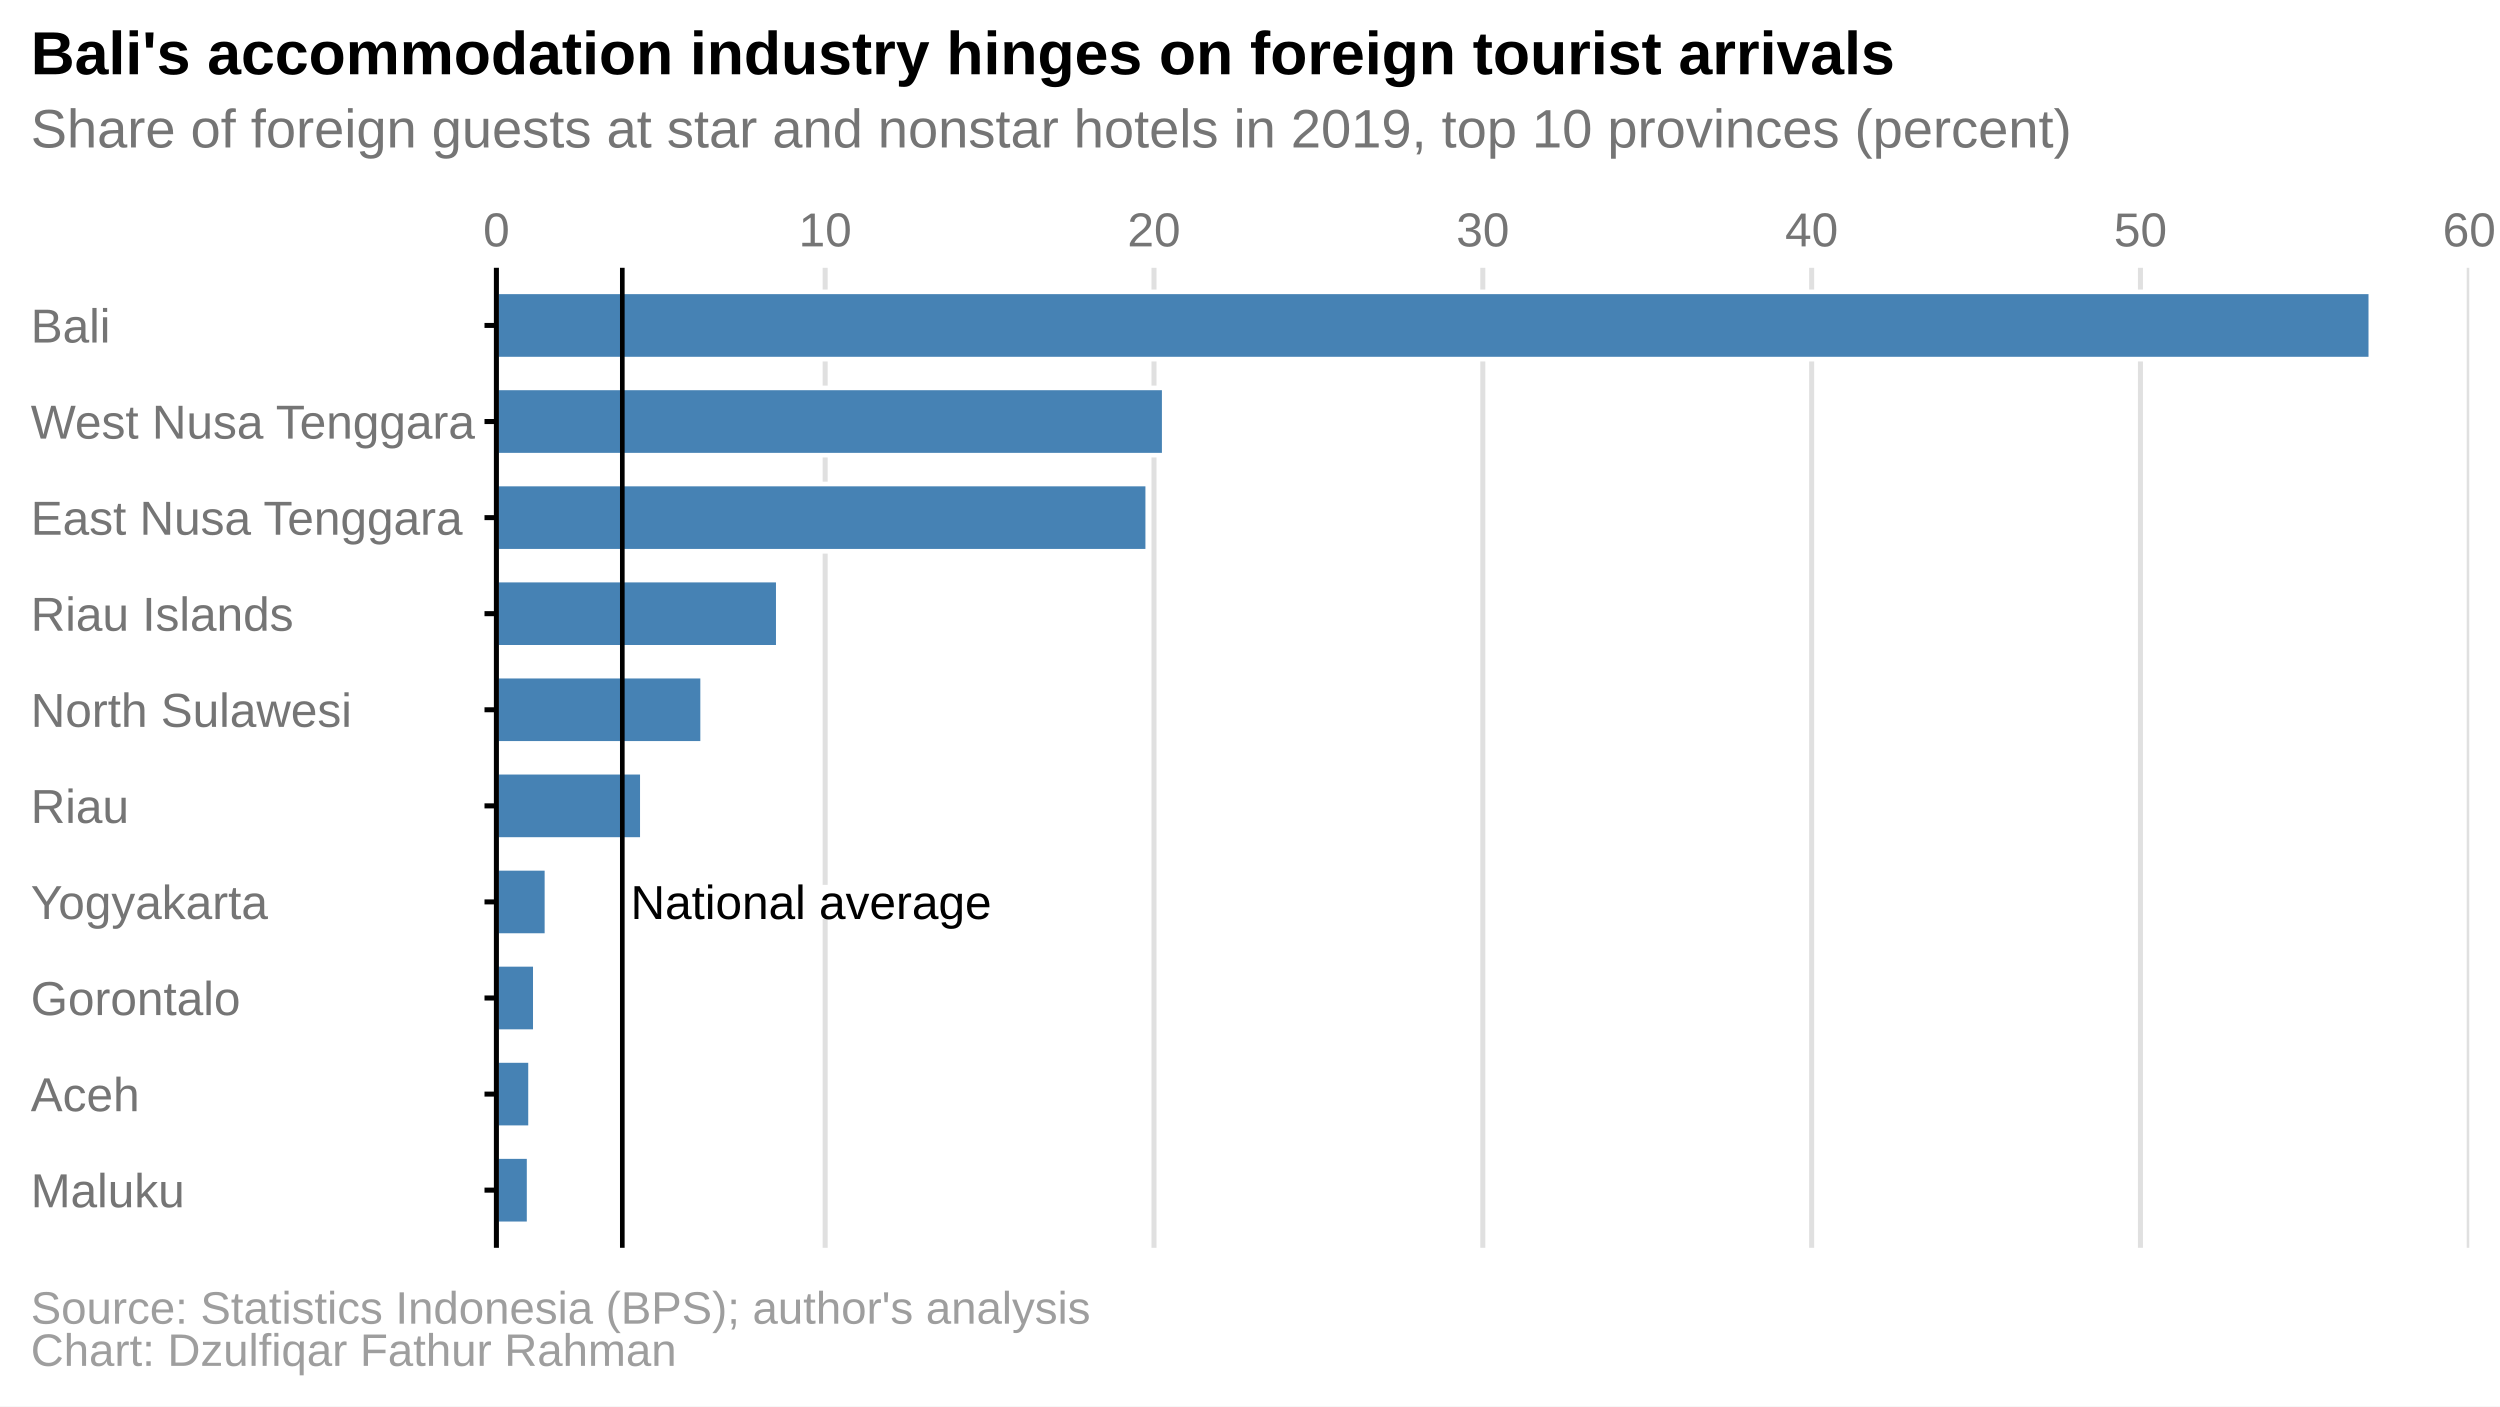
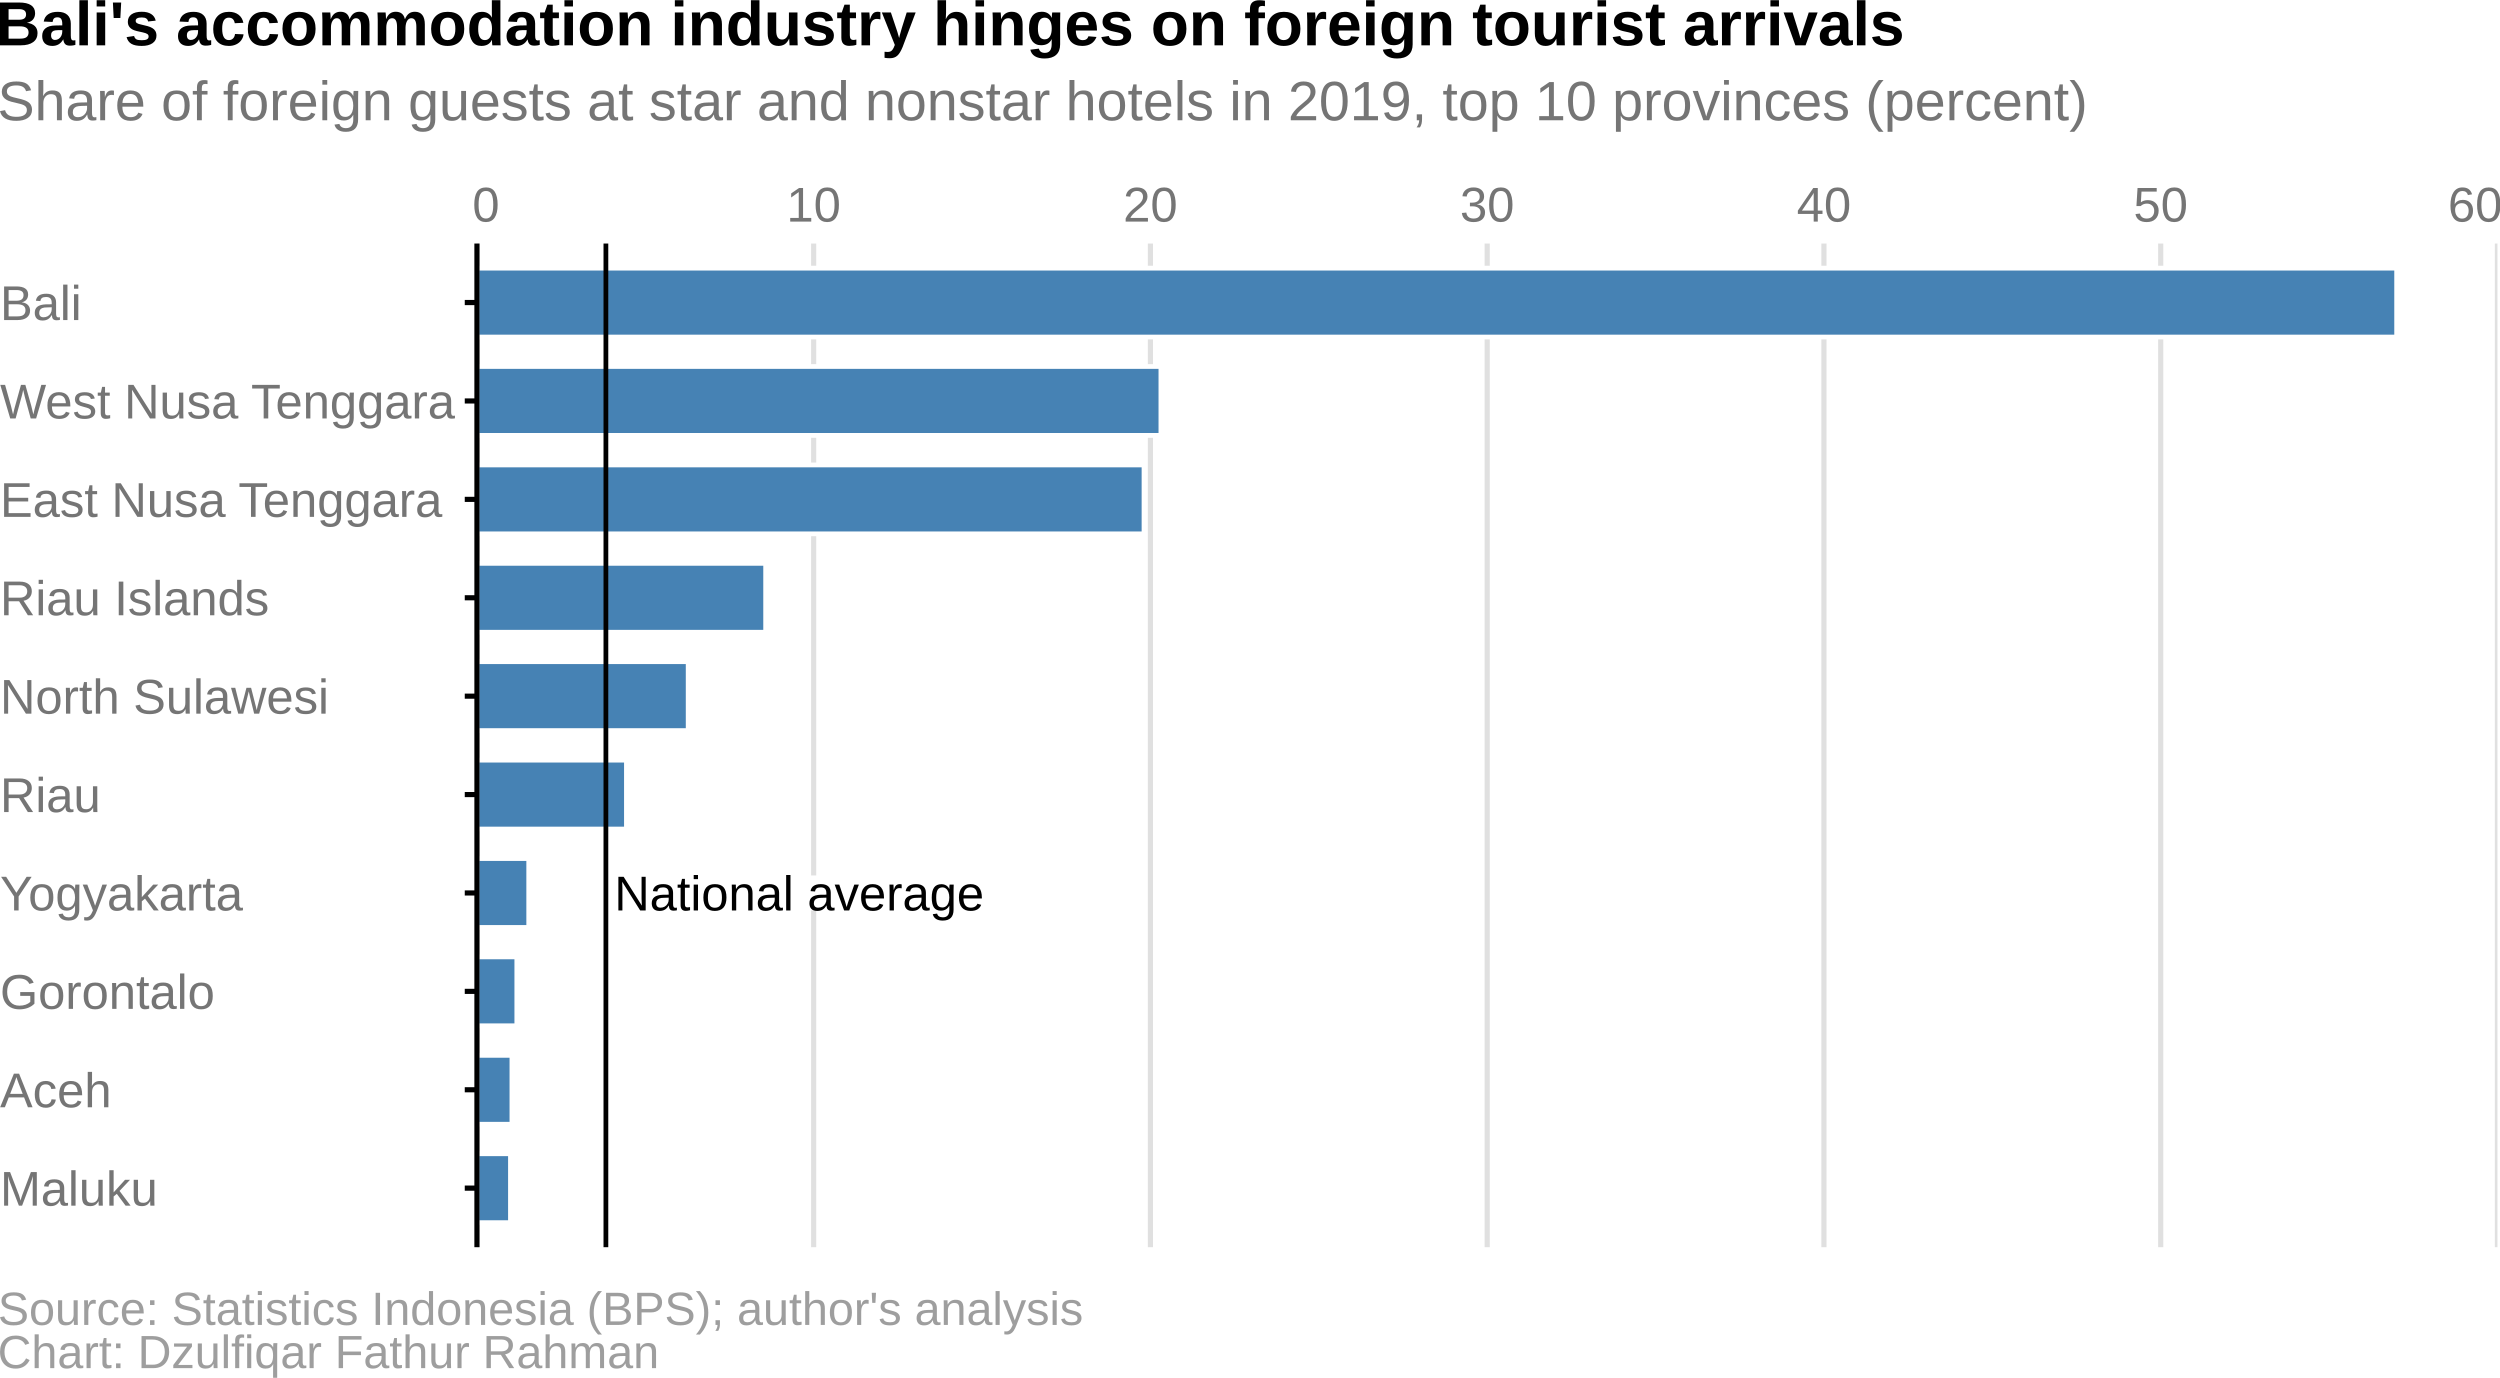
- <svg xmlns="http://www.w3.org/2000/svg" class="svglite" width="576.00pt" height="324.00pt" viewBox="0 0 576.00 324.00">
-   <defs>
-     <style type="text/css">
+ <svg xmlns="http://www.w3.org/2000/svg" class="svglite" width="562.416pt" height="309.869pt" viewBox="0 0 562.416 309.869" version="1.1" id="svg69715">
+   <defs id="defs69529">
+     <style type="text/css" id="style69527">
    .svglite line, .svglite polyline, .svglite polygon, .svglite path, .svglite rect, .svglite circle {
      fill: none;
      stroke: #000000;
      stroke-linecap: round;
      stroke-linejoin: round;
      stroke-miterlimit: 10.00;
    }
  </style>
  </defs>
-   <rect width="100%" height="100%" style="stroke: none; fill: #FFFFFF;" />
-   <defs>
+   <rect width="100%" height="100%" style="fill:#ffffff;stroke:none" id="rect69531" x="-7.074" y="-6.918" />
+   <defs id="defs69536">
    <clipPath id="cpMC4wMHw1NzYuMDB8MC4wMHwzMjQuMDA=">
-       <rect x="0.00" y="0.00" width="576.00" height="324.00" />
+       <rect x="0" y="0" width="576" height="324" id="rect69533" />
    </clipPath>
  </defs>
-   <g clip-path="url(#cpMC4wMHw1NzYuMDB8MC4wMHwzMjQuMDA=)">
-     <rect x="0.00" y="0.00" width="576.00" height="324.00" style="stroke-width: 1.07; stroke: none; fill: #FFFFFF;" />
+   <g clip-path="url(#cpMC4wMHw1NzYuMDB8MC4wMHwzMjQuMDA=)" id="g69540" transform="translate(-7.073882,-6.917618)">
+     <rect x="0" y="0" width="576" height="324" style="fill:#ffffff;stroke:none;stroke-width:1.07" id="rect69538" />
  </g>
-   <defs>
+   <defs id="defs69545">
    <clipPath id="cpMTE0LjM3fDU2OC45MXw2MS43MHwyODcuNTA=">
-       <rect x="114.37" y="61.70" width="454.55" height="225.79" />
+       <rect x="114.37" y="61.7" width="454.55" height="225.79" id="rect69542" />
    </clipPath>
  </defs>
-   <g clip-path="url(#cpMTE0LjM3fDU2OC45MXw2MS43MHwyODcuNTA=)">
-     <rect x="114.37" y="61.70" width="454.55" height="225.79" style="stroke-width: 1.07; stroke: none; fill: #FFFFFF;" />
-     <polyline points="114.37,287.50 114.37,61.70 " style="stroke-width: 1.16; stroke: #E0E0E0; stroke-linecap: butt;" />
-     <polyline points="190.12,287.50 190.12,61.70 " style="stroke-width: 1.16; stroke: #E0E0E0; stroke-linecap: butt;" />
-     <polyline points="265.88,287.50 265.88,61.70 " style="stroke-width: 1.16; stroke: #E0E0E0; stroke-linecap: butt;" />
-     <polyline points="341.64,287.50 341.64,61.70 " style="stroke-width: 1.16; stroke: #E0E0E0; stroke-linecap: butt;" />
-     <polyline points="417.40,287.50 417.40,61.70 " style="stroke-width: 1.16; stroke: #E0E0E0; stroke-linecap: butt;" />
-     <polyline points="493.16,287.50 493.16,61.70 " style="stroke-width: 1.16; stroke: #E0E0E0; stroke-linecap: butt;" />
-     <polyline points="568.91,287.50 568.91,61.70 " style="stroke-width: 1.16; stroke: #E0E0E0; stroke-linecap: butt;" />
-     <rect x="114.37" y="67.24" width="431.87" height="15.50" style="stroke-width: 1.07; stroke: #FFFFFF; stroke-linecap: square; stroke-linejoin: miter; fill: #4682B4;" />
-     <rect x="114.37" y="89.37" width="153.87" height="15.50" style="stroke-width: 1.07; stroke: #FFFFFF; stroke-linecap: square; stroke-linejoin: miter; fill: #4682B4;" />
-     <rect x="114.37" y="111.51" width="150.07" height="15.50" style="stroke-width: 1.07; stroke: #FFFFFF; stroke-linecap: square; stroke-linejoin: miter; fill: #4682B4;" />
-     <rect x="114.37" y="133.65" width="64.95" height="15.50" style="stroke-width: 1.07; stroke: #FFFFFF; stroke-linecap: square; stroke-linejoin: miter; fill: #4682B4;" />
-     <rect x="114.37" y="155.78" width="47.52" height="15.50" style="stroke-width: 1.07; stroke: #FFFFFF; stroke-linecap: square; stroke-linejoin: miter; fill: #4682B4;" />
-     <rect x="114.37" y="177.92" width="33.63" height="15.50" style="stroke-width: 1.07; stroke: #FFFFFF; stroke-linecap: square; stroke-linejoin: miter; fill: #4682B4;" />
-     <rect x="114.37" y="200.06" width="11.65" height="15.50" style="stroke-width: 1.07; stroke: #FFFFFF; stroke-linecap: square; stroke-linejoin: miter; fill: #4682B4;" />
-     <rect x="114.37" y="222.19" width="8.97" height="15.50" style="stroke-width: 1.07; stroke: #FFFFFF; stroke-linecap: square; stroke-linejoin: miter; fill: #4682B4;" />
-     <rect x="114.37" y="244.33" width="7.87" height="15.50" style="stroke-width: 1.07; stroke: #FFFFFF; stroke-linecap: square; stroke-linejoin: miter; fill: #4682B4;" />
-     <rect x="114.37" y="266.47" width="7.54" height="15.50" style="stroke-width: 1.07; stroke: #FFFFFF; stroke-linecap: square; stroke-linejoin: miter; fill: #4682B4;" />
-     <line x1="143.38" y1="287.50" x2="143.38" y2="61.70" style="stroke-width: 1.07; stroke-linecap: butt;" />
-     <polygon points="147.44,211.74 226.30,211.74 226.22,211.74 226.56,211.73 226.91,211.66 227.23,211.53 227.53,211.36 227.80,211.14 228.03,210.88 228.22,210.59 228.35,210.27 228.44,209.93 228.46,209.58 228.46,209.58 228.46,206.03 228.46,206.03 228.44,205.68 228.35,205.34 228.22,205.02 228.03,204.73 227.80,204.47 227.53,204.25 227.23,204.07 226.91,203.95 226.56,203.88 226.30,203.87 147.44,203.87 147.70,203.88 147.35,203.87 147.00,203.91 146.67,204.01 146.36,204.16 146.07,204.35 145.82,204.59 145.61,204.87 145.45,205.18 145.34,205.51 145.28,205.85 145.28,206.03 145.28,209.58 145.28,209.41 145.28,209.76 145.34,210.10 145.45,210.43 145.61,210.74 145.82,211.01 146.07,211.26 146.36,211.45 146.67,211.60 147.00,211.70 147.35,211.74 " style="stroke-width: 0.00; stroke: none; fill: #FFFFFF;" />
-     <text x="145.28" y="211.74" style="font-size: 11.00px; font-family: Arial;" textLength="83.19px" lengthAdjust="spacingAndGlyphs">National average</text>
+   <g clip-path="url(#cpMTE0LjM3fDU2OC45MXw2MS43MHwyODcuNTA=)" id="g69589" transform="translate(-7.073882,-6.917618)">
+     <rect x="114.37" y="61.7" width="454.55" height="225.79" style="fill:#ffffff;stroke:none;stroke-width:1.07" id="rect69547" />
+     <polyline points="114.37,287.50 114.37,61.70 " style="stroke:#e0e0e0;stroke-width:1.16;stroke-linecap:butt" id="polyline69549" />
+     <polyline points="190.12,287.50 190.12,61.70 " style="stroke:#e0e0e0;stroke-width:1.16;stroke-linecap:butt" id="polyline69551" />
+     <polyline points="265.88,287.50 265.88,61.70 " style="stroke:#e0e0e0;stroke-width:1.16;stroke-linecap:butt" id="polyline69553" />
+     <polyline points="341.64,287.50 341.64,61.70 " style="stroke:#e0e0e0;stroke-width:1.16;stroke-linecap:butt" id="polyline69555" />
+     <polyline points="417.40,287.50 417.40,61.70 " style="stroke:#e0e0e0;stroke-width:1.16;stroke-linecap:butt" id="polyline69557" />
+     <polyline points="493.16,287.50 493.16,61.70 " style="stroke:#e0e0e0;stroke-width:1.16;stroke-linecap:butt" id="polyline69559" />
+     <polyline points="568.91,287.50 568.91,61.70 " style="stroke:#e0e0e0;stroke-width:1.16;stroke-linecap:butt" id="polyline69561" />
+     <rect x="114.37" y="67.24" width="431.87" height="15.5" style="fill:#4682b4;stroke:#ffffff;stroke-width:1.07;stroke-linecap:square;stroke-linejoin:miter" id="rect69563" />
+     <rect x="114.37" y="89.37" width="153.87" height="15.5" style="fill:#4682b4;stroke:#ffffff;stroke-width:1.07;stroke-linecap:square;stroke-linejoin:miter" id="rect69565" />
+     <rect x="114.37" y="111.51" width="150.07" height="15.5" style="fill:#4682b4;stroke:#ffffff;stroke-width:1.07;stroke-linecap:square;stroke-linejoin:miter" id="rect69567" />
+     <rect x="114.37" y="133.65" width="64.95" height="15.5" style="fill:#4682b4;stroke:#ffffff;stroke-width:1.07;stroke-linecap:square;stroke-linejoin:miter" id="rect69569" />
+     <rect x="114.37" y="155.78" width="47.52" height="15.5" style="fill:#4682b4;stroke:#ffffff;stroke-width:1.07;stroke-linecap:square;stroke-linejoin:miter" id="rect69571" />
+     <rect x="114.37" y="177.92" width="33.63" height="15.5" style="fill:#4682b4;stroke:#ffffff;stroke-width:1.07;stroke-linecap:square;stroke-linejoin:miter" id="rect69573" />
+     <rect x="114.37" y="200.06" width="11.65" height="15.5" style="fill:#4682b4;stroke:#ffffff;stroke-width:1.07;stroke-linecap:square;stroke-linejoin:miter" id="rect69575" />
+     <rect x="114.37" y="222.19" width="8.97" height="15.5" style="fill:#4682b4;stroke:#ffffff;stroke-width:1.07;stroke-linecap:square;stroke-linejoin:miter" id="rect69577" />
+     <rect x="114.37" y="244.33" width="7.87" height="15.5" style="fill:#4682b4;stroke:#ffffff;stroke-width:1.07;stroke-linecap:square;stroke-linejoin:miter" id="rect69579" />
+     <rect x="114.37" y="266.47" width="7.54" height="15.5" style="fill:#4682b4;stroke:#ffffff;stroke-width:1.07;stroke-linecap:square;stroke-linejoin:miter" id="rect69581" />
+     <line x1="143.38" y1="287.5" x2="143.38" y2="61.7" style="stroke-width:1.07;stroke-linecap:butt" id="line69583" />
+     <polygon points="226.91,211.66 227.23,211.53 227.53,211.36 227.8,211.14 228.03,210.88 228.22,210.59 228.35,210.27 228.44,209.93 228.46,209.58 228.46,209.58 228.46,206.03 228.46,206.03 228.44,205.68 228.35,205.34 228.22,205.02 228.03,204.73 227.8,204.47 227.53,204.25 227.23,204.07 226.91,203.95 226.56,203.88 226.3,203.87 147.44,203.87 147.7,203.88 147.35,203.87 147,203.91 146.67,204.01 146.36,204.16 146.07,204.35 145.82,204.59 145.61,204.87 145.45,205.18 145.34,205.51 145.28,205.85 145.28,206.03 145.28,209.58 145.28,209.41 145.28,209.76 145.34,210.1 145.45,210.43 145.61,210.74 145.82,211.01 146.07,211.26 146.36,211.45 146.67,211.6 147,211.7 147.35,211.74 147.44,211.74 226.3,211.74 226.22,211.74 226.56,211.73 " style="fill:#ffffff;stroke:none;stroke-width:0" id="polygon69585" />
+     <text x="145.28" y="211.74" style="font-size:11px;font-family:Arial" textLength="83.19" lengthAdjust="spacingAndGlyphs" id="text69587">National average</text>
  </g>
-   <g clip-path="url(#cpMC4wMHw1NzYuMDB8MC4wMHwzMjQuMDA=)">
-     <text x="114.37" y="56.77" text-anchor="middle" style="font-size: 11.00px; fill: #757575; font-family: Arial;" textLength="6.12px" lengthAdjust="spacingAndGlyphs">0</text>
-     <text x="190.12" y="56.77" text-anchor="middle" style="font-size: 11.00px; fill: #757575; font-family: Arial;" textLength="12.24px" lengthAdjust="spacingAndGlyphs">10</text>
-     <text x="265.88" y="56.77" text-anchor="middle" style="font-size: 11.00px; fill: #757575; font-family: Arial;" textLength="12.24px" lengthAdjust="spacingAndGlyphs">20</text>
-     <text x="341.64" y="56.77" text-anchor="middle" style="font-size: 11.00px; fill: #757575; font-family: Arial;" textLength="12.24px" lengthAdjust="spacingAndGlyphs">30</text>
-     <text x="417.40" y="56.77" text-anchor="middle" style="font-size: 11.00px; fill: #757575; font-family: Arial;" textLength="12.24px" lengthAdjust="spacingAndGlyphs">40</text>
-     <text x="493.16" y="56.77" text-anchor="middle" style="font-size: 11.00px; fill: #757575; font-family: Arial;" textLength="12.24px" lengthAdjust="spacingAndGlyphs">50</text>
-     <text x="568.91" y="56.77" text-anchor="middle" style="font-size: 11.00px; fill: #757575; font-family: Arial;" textLength="12.24px" lengthAdjust="spacingAndGlyphs">60</text>
-     <polyline points="114.37,287.50 114.37,61.70 " style="stroke-width: 1.16; stroke-linecap: butt;" />
-     <text x="7.09" y="278.15" style="font-size: 11.00px; fill: #757575; font-family: Arial;" textLength="35.47px" lengthAdjust="spacingAndGlyphs">Maluku</text>
-     <text x="7.09" y="256.02" style="font-size: 11.00px; fill: #757575; font-family: Arial;" textLength="25.08px" lengthAdjust="spacingAndGlyphs">Aceh</text>
-     <text x="7.09" y="233.88" style="font-size: 11.00px; fill: #757575; font-family: Arial;" textLength="48.33px" lengthAdjust="spacingAndGlyphs">Gorontalo</text>
-     <text x="7.09" y="211.74" style="font-size: 11.00px; fill: #757575; font-family: Arial;" textLength="54.66px" lengthAdjust="spacingAndGlyphs">Yogyakarta</text>
-     <text x="7.09" y="189.61" style="font-size: 11.00px; fill: #757575; font-family: Arial;" textLength="22.62px" lengthAdjust="spacingAndGlyphs">Riau</text>
-     <text x="7.09" y="167.47" style="font-size: 11.00px; fill: #757575; font-family: Arial;" textLength="73.99px" lengthAdjust="spacingAndGlyphs">North Sulawesi</text>
-     <text x="7.09" y="145.33" style="font-size: 11.00px; fill: #757575; font-family: Arial;" textLength="60.54px" lengthAdjust="spacingAndGlyphs">Riau Islands</text>
-     <text x="7.09" y="123.20" style="font-size: 11.00px; fill: #757575; font-family: Arial;" textLength="99.50px" lengthAdjust="spacingAndGlyphs">East Nusa Tenggara</text>
-     <text x="7.09" y="101.06" style="font-size: 11.00px; fill: #757575; font-family: Arial;" textLength="102.35px" lengthAdjust="spacingAndGlyphs">West Nusa Tenggara</text>
-     <text x="7.09" y="78.92" style="font-size: 11.00px; fill: #757575; font-family: Arial;" textLength="18.34px" lengthAdjust="spacingAndGlyphs">Bali</text>
-     <polyline points="111.63,274.21 114.37,274.21 " style="stroke-width: 1.16; stroke-linecap: butt;" />
-     <polyline points="111.63,252.08 114.37,252.08 " style="stroke-width: 1.16; stroke-linecap: butt;" />
-     <polyline points="111.63,229.94 114.37,229.94 " style="stroke-width: 1.16; stroke-linecap: butt;" />
-     <polyline points="111.63,207.80 114.37,207.80 " style="stroke-width: 1.16; stroke-linecap: butt;" />
-     <polyline points="111.63,185.67 114.37,185.67 " style="stroke-width: 1.16; stroke-linecap: butt;" />
-     <polyline points="111.63,163.53 114.37,163.53 " style="stroke-width: 1.16; stroke-linecap: butt;" />
-     <polyline points="111.63,141.39 114.37,141.39 " style="stroke-width: 1.16; stroke-linecap: butt;" />
-     <polyline points="111.63,119.26 114.37,119.26 " style="stroke-width: 1.16; stroke-linecap: butt;" />
-     <polyline points="111.63,97.12 114.37,97.12 " style="stroke-width: 1.16; stroke-linecap: butt;" />
-     <polyline points="111.63,74.98 114.37,74.98 " style="stroke-width: 1.16; stroke-linecap: butt;" />
-     <text x="7.09" y="33.98" style="font-size: 12.50px; fill: #757575; font-family: Arial;" textLength="33.34px" lengthAdjust="spacingAndGlyphs">Share</text>
-     <text x="43.90" y="33.98" style="font-size: 12.50px; fill: #757575; font-family: Arial;" textLength="10.42px" lengthAdjust="spacingAndGlyphs">of</text>
-     <text x="57.79" y="33.98" style="font-size: 12.50px; fill: #757575; font-family: Arial;" textLength="38.20px" lengthAdjust="spacingAndGlyphs">foreign</text>
-     <text x="99.46" y="33.98" style="font-size: 12.50px; fill: #757575; font-family: Arial;" textLength="36.81px" lengthAdjust="spacingAndGlyphs">guests</text>
-     <text x="139.75" y="33.98" style="font-size: 12.50px; fill: #757575; font-family: Arial;" textLength="10.42px" lengthAdjust="spacingAndGlyphs">at</text>
-     <text x="153.64" y="33.98" style="font-size: 12.50px; fill: #757575; font-family: Arial;" textLength="20.83px" lengthAdjust="spacingAndGlyphs">star</text>
-     <text x="177.94" y="33.98" style="font-size: 12.50px; fill: #757575; font-family: Arial;" textLength="20.84px" lengthAdjust="spacingAndGlyphs">and</text>
-     <text x="202.25" y="33.98" style="font-size: 12.50px; fill: #757575; font-family: Arial;" textLength="41.67px" lengthAdjust="spacingAndGlyphs">nonstar</text>
-     <text x="247.39" y="33.98" style="font-size: 12.50px; fill: #757575; font-family: Arial;" textLength="33.34px" lengthAdjust="spacingAndGlyphs">hotels</text>
-     <text x="284.21" y="33.98" style="font-size: 12.50px; fill: #757575; font-family: Arial;" textLength="9.73px" lengthAdjust="spacingAndGlyphs">in</text>
-     <text x="297.41" y="33.98" style="font-size: 12.50px; fill: #757575; font-family: Arial;" textLength="31.26px" lengthAdjust="spacingAndGlyphs">2019,</text>
-     <text x="332.14" y="33.98" style="font-size: 12.50px; fill: #757575; font-family: Arial;" textLength="17.37px" lengthAdjust="spacingAndGlyphs">top</text>
-     <text x="352.97" y="33.98" style="font-size: 12.50px; fill: #757575; font-family: Arial;" textLength="13.90px" lengthAdjust="spacingAndGlyphs">10</text>
-     <text x="370.34" y="33.98" style="font-size: 12.50px; fill: #757575; font-family: Arial;" textLength="53.48px" lengthAdjust="spacingAndGlyphs">provinces</text>
-     <text x="427.29" y="33.98" style="font-size: 12.50px; fill: #757575; font-family: Arial;" textLength="50.00px" lengthAdjust="spacingAndGlyphs">(percent)</text>
-     <text x="7.09" y="17.11" style="font-size: 14.00px; font-weight: bold; font-family: Arial;" textLength="36.78px" lengthAdjust="spacingAndGlyphs">Bali's</text>
-     <text x="47.75" y="17.11" style="font-size: 14.00px; font-weight: bold; font-family: Arial;" textLength="107.31px" lengthAdjust="spacingAndGlyphs">accommodation</text>
-     <text x="158.95" y="17.11" style="font-size: 14.00px; font-weight: bold; font-family: Arial;" textLength="55.20px" lengthAdjust="spacingAndGlyphs">industry</text>
-     <text x="218.04" y="17.11" style="font-size: 14.00px; font-weight: bold; font-family: Arial;" textLength="45.09px" lengthAdjust="spacingAndGlyphs">hinges</text>
-     <text x="267.02" y="17.11" style="font-size: 14.00px; font-weight: bold; font-family: Arial;" textLength="17.09px" lengthAdjust="spacingAndGlyphs">on</text>
-     <text x="288.00" y="17.11" style="font-size: 14.00px; font-weight: bold; font-family: Arial;" textLength="47.42px" lengthAdjust="spacingAndGlyphs">foreign</text>
-     <text x="339.31" y="17.11" style="font-size: 14.00px; font-weight: bold; font-family: Arial;" textLength="43.53px" lengthAdjust="spacingAndGlyphs">tourist</text>
-     <text x="386.73" y="17.11" style="font-size: 14.00px; font-weight: bold; font-family: Arial;" textLength="49.81px" lengthAdjust="spacingAndGlyphs">arrivals</text>
-     <text x="7.09" y="304.98" style="font-size: 10.50px; fill: #9E9E9E; font-family: Arial;" textLength="36.18px" lengthAdjust="spacingAndGlyphs">Source:</text>
-     <text x="46.18" y="304.98" style="font-size: 10.50px; fill: #9E9E9E; font-family: Arial;" textLength="42.00px" lengthAdjust="spacingAndGlyphs">Statistics</text>
-     <text x="91.10" y="304.98" style="font-size: 10.50px; fill: #9E9E9E; font-family: Arial;" textLength="45.53px" lengthAdjust="spacingAndGlyphs">Indonesia</text>
-     <text x="139.55" y="304.98" style="font-size: 10.50px; fill: #9E9E9E; font-family: Arial;" textLength="30.91px" lengthAdjust="spacingAndGlyphs">(BPS);</text>
-     <text x="173.37" y="304.98" style="font-size: 10.50px; fill: #9E9E9E; font-family: Arial;" textLength="37.02px" lengthAdjust="spacingAndGlyphs">author's</text>
-     <text x="213.31" y="304.98" style="font-size: 10.50px; fill: #9E9E9E; font-family: Arial;" textLength="37.93px" lengthAdjust="spacingAndGlyphs">analysis</text>
-     <text x="7.09" y="314.70" style="font-size: 10.50px; fill: #9E9E9E; font-family: Arial;" textLength="28.59px" lengthAdjust="spacingAndGlyphs">Chart:</text>
-     <text x="38.59" y="314.70" style="font-size: 10.50px; fill: #9E9E9E; font-family: Arial;" textLength="41.43px" lengthAdjust="spacingAndGlyphs">Dzulfiqar</text>
-     <text x="82.94" y="314.70" style="font-size: 10.50px; fill: #9E9E9E; font-family: Arial;" textLength="30.35px" lengthAdjust="spacingAndGlyphs">Fathur</text>
-     <text x="116.20" y="314.70" style="font-size: 10.50px; fill: #9E9E9E; font-family: Arial;" textLength="39.69px" lengthAdjust="spacingAndGlyphs">Rahman</text>
+   <g clip-path="url(#cpMC4wMHw1NzYuMDB8MC4wMHwzMjQuMDA=)" id="g69713" transform="translate(-7.073882,-6.917618)">
+     <text x="114.37" y="56.77" text-anchor="middle" style="font-size:11px;font-family:Arial;fill:#757575" textLength="6.12" lengthAdjust="spacingAndGlyphs" id="text69591" transform="translate(2.023281)">0</text>
+     <text x="190.12" y="56.77" text-anchor="middle" style="font-size:11px;font-family:Arial;fill:#757575" textLength="12.24" lengthAdjust="spacingAndGlyphs" id="text69593">10</text>
+     <text x="265.88" y="56.77" text-anchor="middle" style="font-size:11px;font-family:Arial;fill:#757575" textLength="12.24" lengthAdjust="spacingAndGlyphs" id="text69595">20</text>
+     <text x="341.64" y="56.77" text-anchor="middle" style="font-size:11px;font-family:Arial;fill:#757575" textLength="12.24" lengthAdjust="spacingAndGlyphs" id="text69597">30</text>
+     <text x="417.4" y="56.77" text-anchor="middle" style="font-size:11px;font-family:Arial;fill:#757575" textLength="12.24" lengthAdjust="spacingAndGlyphs" id="text69599">40</text>
+     <text x="493.16" y="56.77" text-anchor="middle" style="font-size:11px;font-family:Arial;fill:#757575" textLength="12.24" lengthAdjust="spacingAndGlyphs" id="text69601">50</text>
+     <text x="568.91" y="56.77" text-anchor="middle" style="font-size:11px;font-family:Arial;fill:#757575" textLength="12.24" lengthAdjust="spacingAndGlyphs" id="text69603" transform="translate(-5.013406)">60</text>
+     <polyline points="114.37,287.50 114.37,61.70 " style="stroke-width:1.16;stroke-linecap:butt" id="polyline69605" />
+     <text x="7.09" y="278.15" style="font-size:11px;font-family:Arial;fill:#757575" textLength="35.47" lengthAdjust="spacingAndGlyphs" id="text69607">Maluku</text>
+     <text x="7.09" y="256.02" style="font-size:11px;font-family:Arial;fill:#757575" textLength="25.08" lengthAdjust="spacingAndGlyphs" id="text69609">Aceh</text>
+     <text x="7.09" y="233.88" style="font-size:11px;font-family:Arial;fill:#757575" textLength="48.33" lengthAdjust="spacingAndGlyphs" id="text69611">Gorontalo</text>
+     <text x="7.09" y="211.74" style="font-size:11px;font-family:Arial;fill:#757575" textLength="54.66" lengthAdjust="spacingAndGlyphs" id="text69613">Yogyakarta</text>
+     <text x="7.09" y="189.61" style="font-size:11px;font-family:Arial;fill:#757575" textLength="22.62" lengthAdjust="spacingAndGlyphs" id="text69615">Riau</text>
+     <text x="7.09" y="167.47" style="font-size:11px;font-family:Arial;fill:#757575" textLength="73.99" lengthAdjust="spacingAndGlyphs" id="text69617">North Sulawesi</text>
+     <text x="7.09" y="145.33" style="font-size:11px;font-family:Arial;fill:#757575" textLength="60.54" lengthAdjust="spacingAndGlyphs" id="text69619">Riau Islands</text>
+     <text x="7.09" y="123.2" style="font-size:11px;font-family:Arial;fill:#757575" textLength="99.5" lengthAdjust="spacingAndGlyphs" id="text69621">East Nusa Tenggara</text>
+     <text x="7.09" y="101.06" style="font-size:11px;font-family:Arial;fill:#757575" textLength="102.35" lengthAdjust="spacingAndGlyphs" id="text69623">West Nusa Tenggara</text>
+     <text x="7.09" y="78.92" style="font-size:11px;font-family:Arial;fill:#757575" textLength="18.34" lengthAdjust="spacingAndGlyphs" id="text69625">Bali</text>
+     <polyline points="111.63,274.21 114.37,274.21 " style="stroke-width:1.16;stroke-linecap:butt" id="polyline69627" />
+     <polyline points="111.63,252.08 114.37,252.08 " style="stroke-width:1.16;stroke-linecap:butt" id="polyline69629" />
+     <polyline points="111.63,229.94 114.37,229.94 " style="stroke-width:1.16;stroke-linecap:butt" id="polyline69631" />
+     <polyline points="111.63,207.80 114.37,207.80 " style="stroke-width:1.16;stroke-linecap:butt" id="polyline69633" />
+     <polyline points="111.63,185.67 114.37,185.67 " style="stroke-width:1.16;stroke-linecap:butt" id="polyline69635" />
+     <polyline points="111.63,163.53 114.37,163.53 " style="stroke-width:1.16;stroke-linecap:butt" id="polyline69637" />
+     <polyline points="111.63,141.39 114.37,141.39 " style="stroke-width:1.16;stroke-linecap:butt" id="polyline69639" />
+     <polyline points="111.63,119.26 114.37,119.26 " style="stroke-width:1.16;stroke-linecap:butt" id="polyline69641" />
+     <polyline points="111.63,97.12 114.37,97.12 " style="stroke-width:1.16;stroke-linecap:butt" id="polyline69643" />
+     <polyline points="111.63,74.98 114.37,74.98 " style="stroke-width:1.16;stroke-linecap:butt" id="polyline69645" />
+     <text x="7.09" y="33.98" style="font-size:12.5px;font-family:Arial;fill:#757575" textLength="33.34" lengthAdjust="spacingAndGlyphs" id="text69647" transform="translate(-0.5773772)">Share</text>
+     <text x="43.9" y="33.98" style="font-size:12.5px;font-family:Arial;fill:#757575" textLength="10.42" lengthAdjust="spacingAndGlyphs" id="text69649" transform="translate(-0.5773772)">of</text>
+     <text x="57.79" y="33.98" style="font-size:12.5px;font-family:Arial;fill:#757575" textLength="38.2" lengthAdjust="spacingAndGlyphs" id="text69651" transform="translate(-0.5773772)">foreign</text>
+     <text x="99.46" y="33.98" style="font-size:12.5px;font-family:Arial;fill:#757575" textLength="36.81" lengthAdjust="spacingAndGlyphs" id="text69653" transform="translate(-0.5773772)">guests</text>
+     <text x="139.75" y="33.98" style="font-size:12.5px;font-family:Arial;fill:#757575" textLength="10.42" lengthAdjust="spacingAndGlyphs" id="text69655" transform="translate(-0.5773772)">at</text>
+     <text x="153.64" y="33.98" style="font-size:12.5px;font-family:Arial;fill:#757575" textLength="20.83" lengthAdjust="spacingAndGlyphs" id="text69657" transform="translate(-0.5773772)">star</text>
+     <text x="177.94" y="33.98" style="font-size:12.5px;font-family:Arial;fill:#757575" textLength="20.84" lengthAdjust="spacingAndGlyphs" id="text69659" transform="translate(-0.5773772)">and</text>
+     <text x="202.25" y="33.98" style="font-size:12.5px;font-family:Arial;fill:#757575" textLength="41.67" lengthAdjust="spacingAndGlyphs" id="text69661" transform="translate(-0.5773772)">nonstar</text>
+     <text x="247.39" y="33.98" style="font-size:12.5px;font-family:Arial;fill:#757575" textLength="33.34" lengthAdjust="spacingAndGlyphs" id="text69663" transform="translate(-0.5773772)">hotels</text>
+     <text x="284.21" y="33.98" style="font-size:12.5px;font-family:Arial;fill:#757575" textLength="9.73" lengthAdjust="spacingAndGlyphs" id="text69665" transform="translate(-0.5773772)">in</text>
+     <text x="297.41" y="33.98" style="font-size:12.5px;font-family:Arial;fill:#757575" textLength="31.26" lengthAdjust="spacingAndGlyphs" id="text69667" transform="translate(-0.5773772)">2019,</text>
+     <text x="332.14" y="33.98" style="font-size:12.5px;font-family:Arial;fill:#757575" textLength="17.37" lengthAdjust="spacingAndGlyphs" id="text69669" transform="translate(-0.5773772)">top</text>
+     <text x="352.97" y="33.98" style="font-size:12.5px;font-family:Arial;fill:#757575" textLength="13.9" lengthAdjust="spacingAndGlyphs" id="text69671" transform="translate(-0.5773772)">10</text>
+     <text x="370.34" y="33.98" style="font-size:12.5px;font-family:Arial;fill:#757575" textLength="53.48" lengthAdjust="spacingAndGlyphs" id="text69673" transform="translate(-0.5773772)">provinces</text>
+     <text x="427.29" y="33.98" style="font-size:12.5px;font-family:Arial;fill:#757575" textLength="50" lengthAdjust="spacingAndGlyphs" id="text69675" transform="translate(-0.5773772)">(percent)</text>
+     <text x="7.09" y="17.11" style="font-weight:bold;font-size:14px;font-family:Arial" textLength="36.78" lengthAdjust="spacingAndGlyphs" id="text69677" transform="translate(-1.041202)">Bali's</text>
+     <text x="47.75" y="17.11" style="font-weight:bold;font-size:14px;font-family:Arial" textLength="107.31" lengthAdjust="spacingAndGlyphs" id="text69679" transform="translate(-1.041202)">accommodation</text>
+     <text x="158.95" y="17.11" style="font-weight:bold;font-size:14px;font-family:Arial" textLength="55.2" lengthAdjust="spacingAndGlyphs" id="text69681" transform="translate(-1.041202)">industry</text>
+     <text x="218.04" y="17.11" style="font-weight:bold;font-size:14px;font-family:Arial" textLength="45.09" lengthAdjust="spacingAndGlyphs" id="text69683" transform="translate(-1.041202)">hinges</text>
+     <text x="267.02" y="17.11" style="font-weight:bold;font-size:14px;font-family:Arial" textLength="17.09" lengthAdjust="spacingAndGlyphs" id="text69685" transform="translate(-1.041202)">on</text>
+     <text x="288" y="17.11" style="font-weight:bold;font-size:14px;font-family:Arial" textLength="47.42" lengthAdjust="spacingAndGlyphs" id="text69687" transform="translate(-1.041202)">foreign</text>
+     <text x="339.31" y="17.11" style="font-weight:bold;font-size:14px;font-family:Arial" textLength="43.53" lengthAdjust="spacingAndGlyphs" id="text69689" transform="translate(-1.041202)">tourist</text>
+     <text x="386.73" y="17.11" style="font-weight:bold;font-size:14px;font-family:Arial" textLength="49.81" lengthAdjust="spacingAndGlyphs" id="text69691" transform="translate(-1.041202)">arrivals</text>
+     <text x="7.09" y="304.98" style="font-size:10.5px;font-family:Arial;fill:#9e9e9e" textLength="36.18" lengthAdjust="spacingAndGlyphs" id="text69693" transform="translate(-0.4877193)">Source:</text>
+     <text x="46.18" y="304.98" style="font-size:10.5px;font-family:Arial;fill:#9e9e9e" textLength="42" lengthAdjust="spacingAndGlyphs" id="text69695" transform="translate(-0.4877193)">Statistics</text>
+     <text x="91.1" y="304.98" style="font-size:10.5px;font-family:Arial;fill:#9e9e9e" textLength="45.53" lengthAdjust="spacingAndGlyphs" id="text69697" transform="translate(-0.4877193)">Indonesia</text>
+     <text x="139.55" y="304.98" style="font-size:10.5px;font-family:Arial;fill:#9e9e9e" textLength="30.91" lengthAdjust="spacingAndGlyphs" id="text69699" transform="translate(-0.4877193)">(BPS);</text>
+     <text x="173.37" y="304.98" style="font-size:10.5px;font-family:Arial;fill:#9e9e9e" textLength="37.02" lengthAdjust="spacingAndGlyphs" id="text69701" transform="translate(-0.4877193)">author's</text>
+     <text x="213.31" y="304.98" style="font-size:10.5px;font-family:Arial;fill:#9e9e9e" textLength="37.93" lengthAdjust="spacingAndGlyphs" id="text69703" transform="translate(-0.4877193)">analysis</text>
+     <text x="7.09" y="314.7" style="font-size:10.5px;font-family:Arial;fill:#9e9e9e" textLength="28.59" lengthAdjust="spacingAndGlyphs" id="text69705" transform="translate(-0.5390123)">Chart:</text>
+     <text x="38.59" y="314.7" style="font-size:10.5px;font-family:Arial;fill:#9e9e9e" textLength="41.43" lengthAdjust="spacingAndGlyphs" id="text69707" transform="translate(-0.5390123)">Dzulfiqar</text>
+     <text x="82.94" y="314.7" style="font-size:10.5px;font-family:Arial;fill:#9e9e9e" textLength="30.35" lengthAdjust="spacingAndGlyphs" id="text69709" transform="translate(-0.5390123)">Fathur</text>
+     <text x="116.2" y="314.7" style="font-size:10.5px;font-family:Arial;fill:#9e9e9e" textLength="39.69" lengthAdjust="spacingAndGlyphs" id="text69711" transform="translate(-0.5390123)">Rahman</text>
  </g>
</svg>
